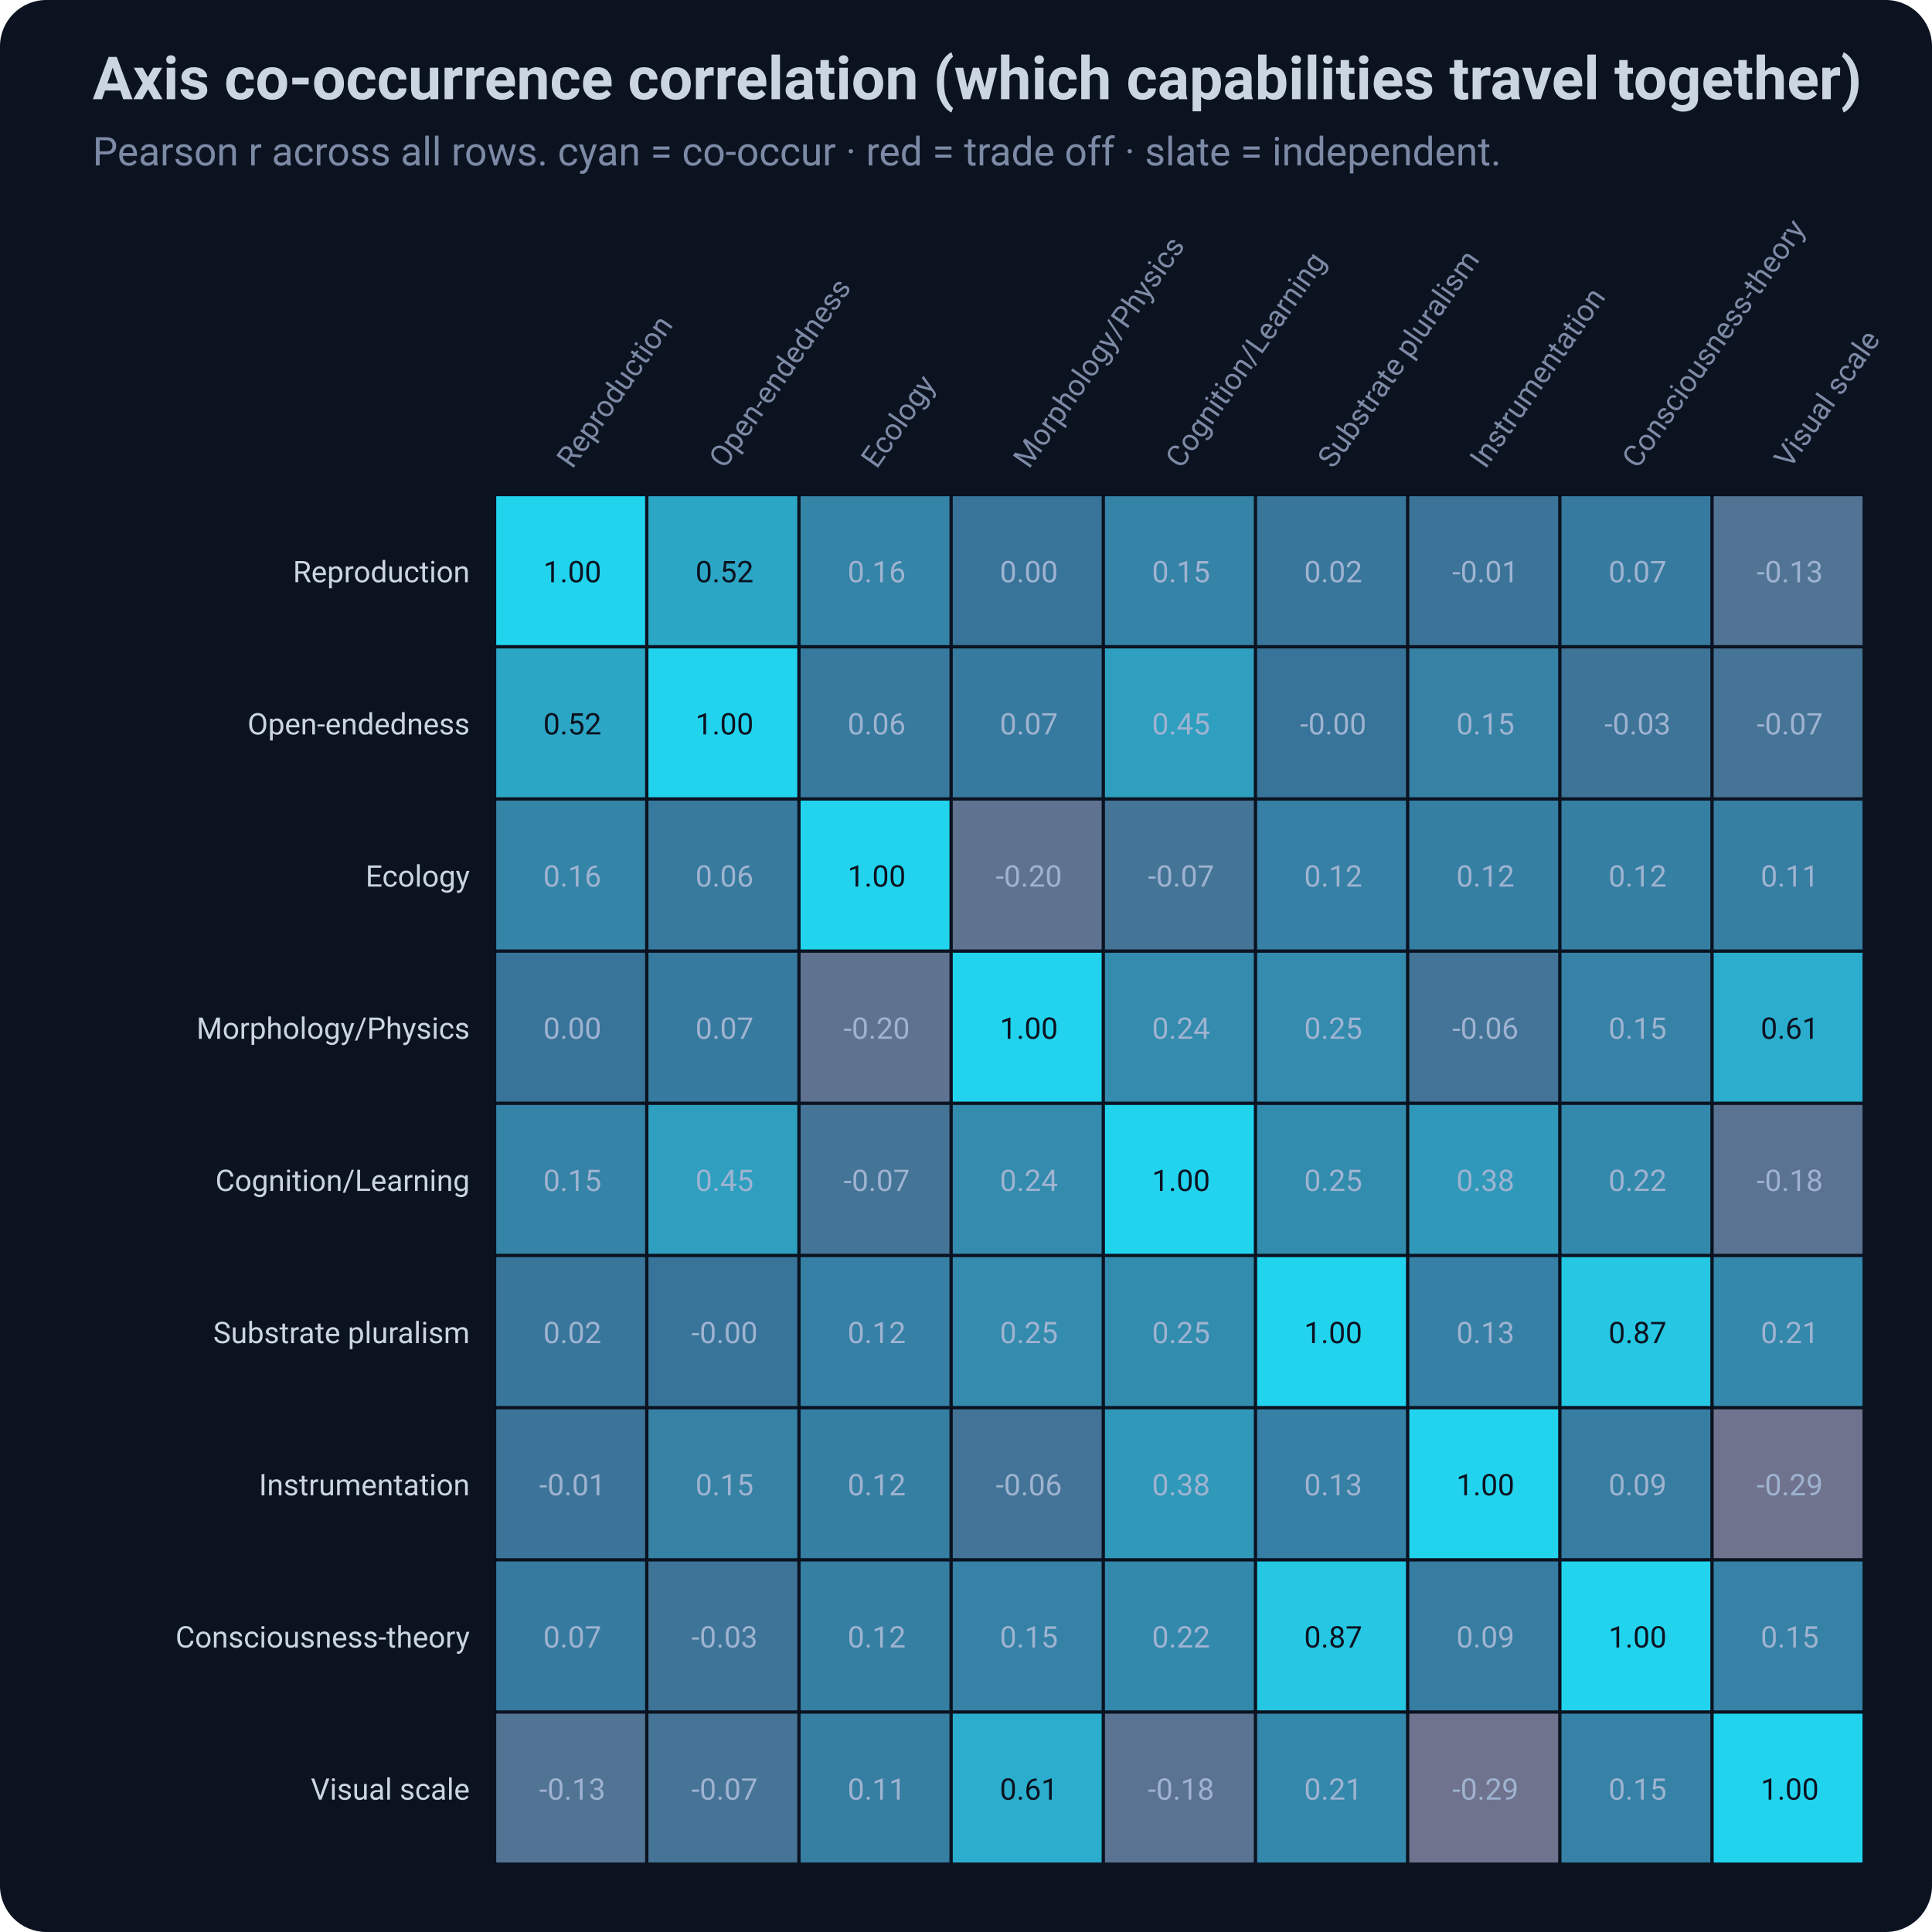
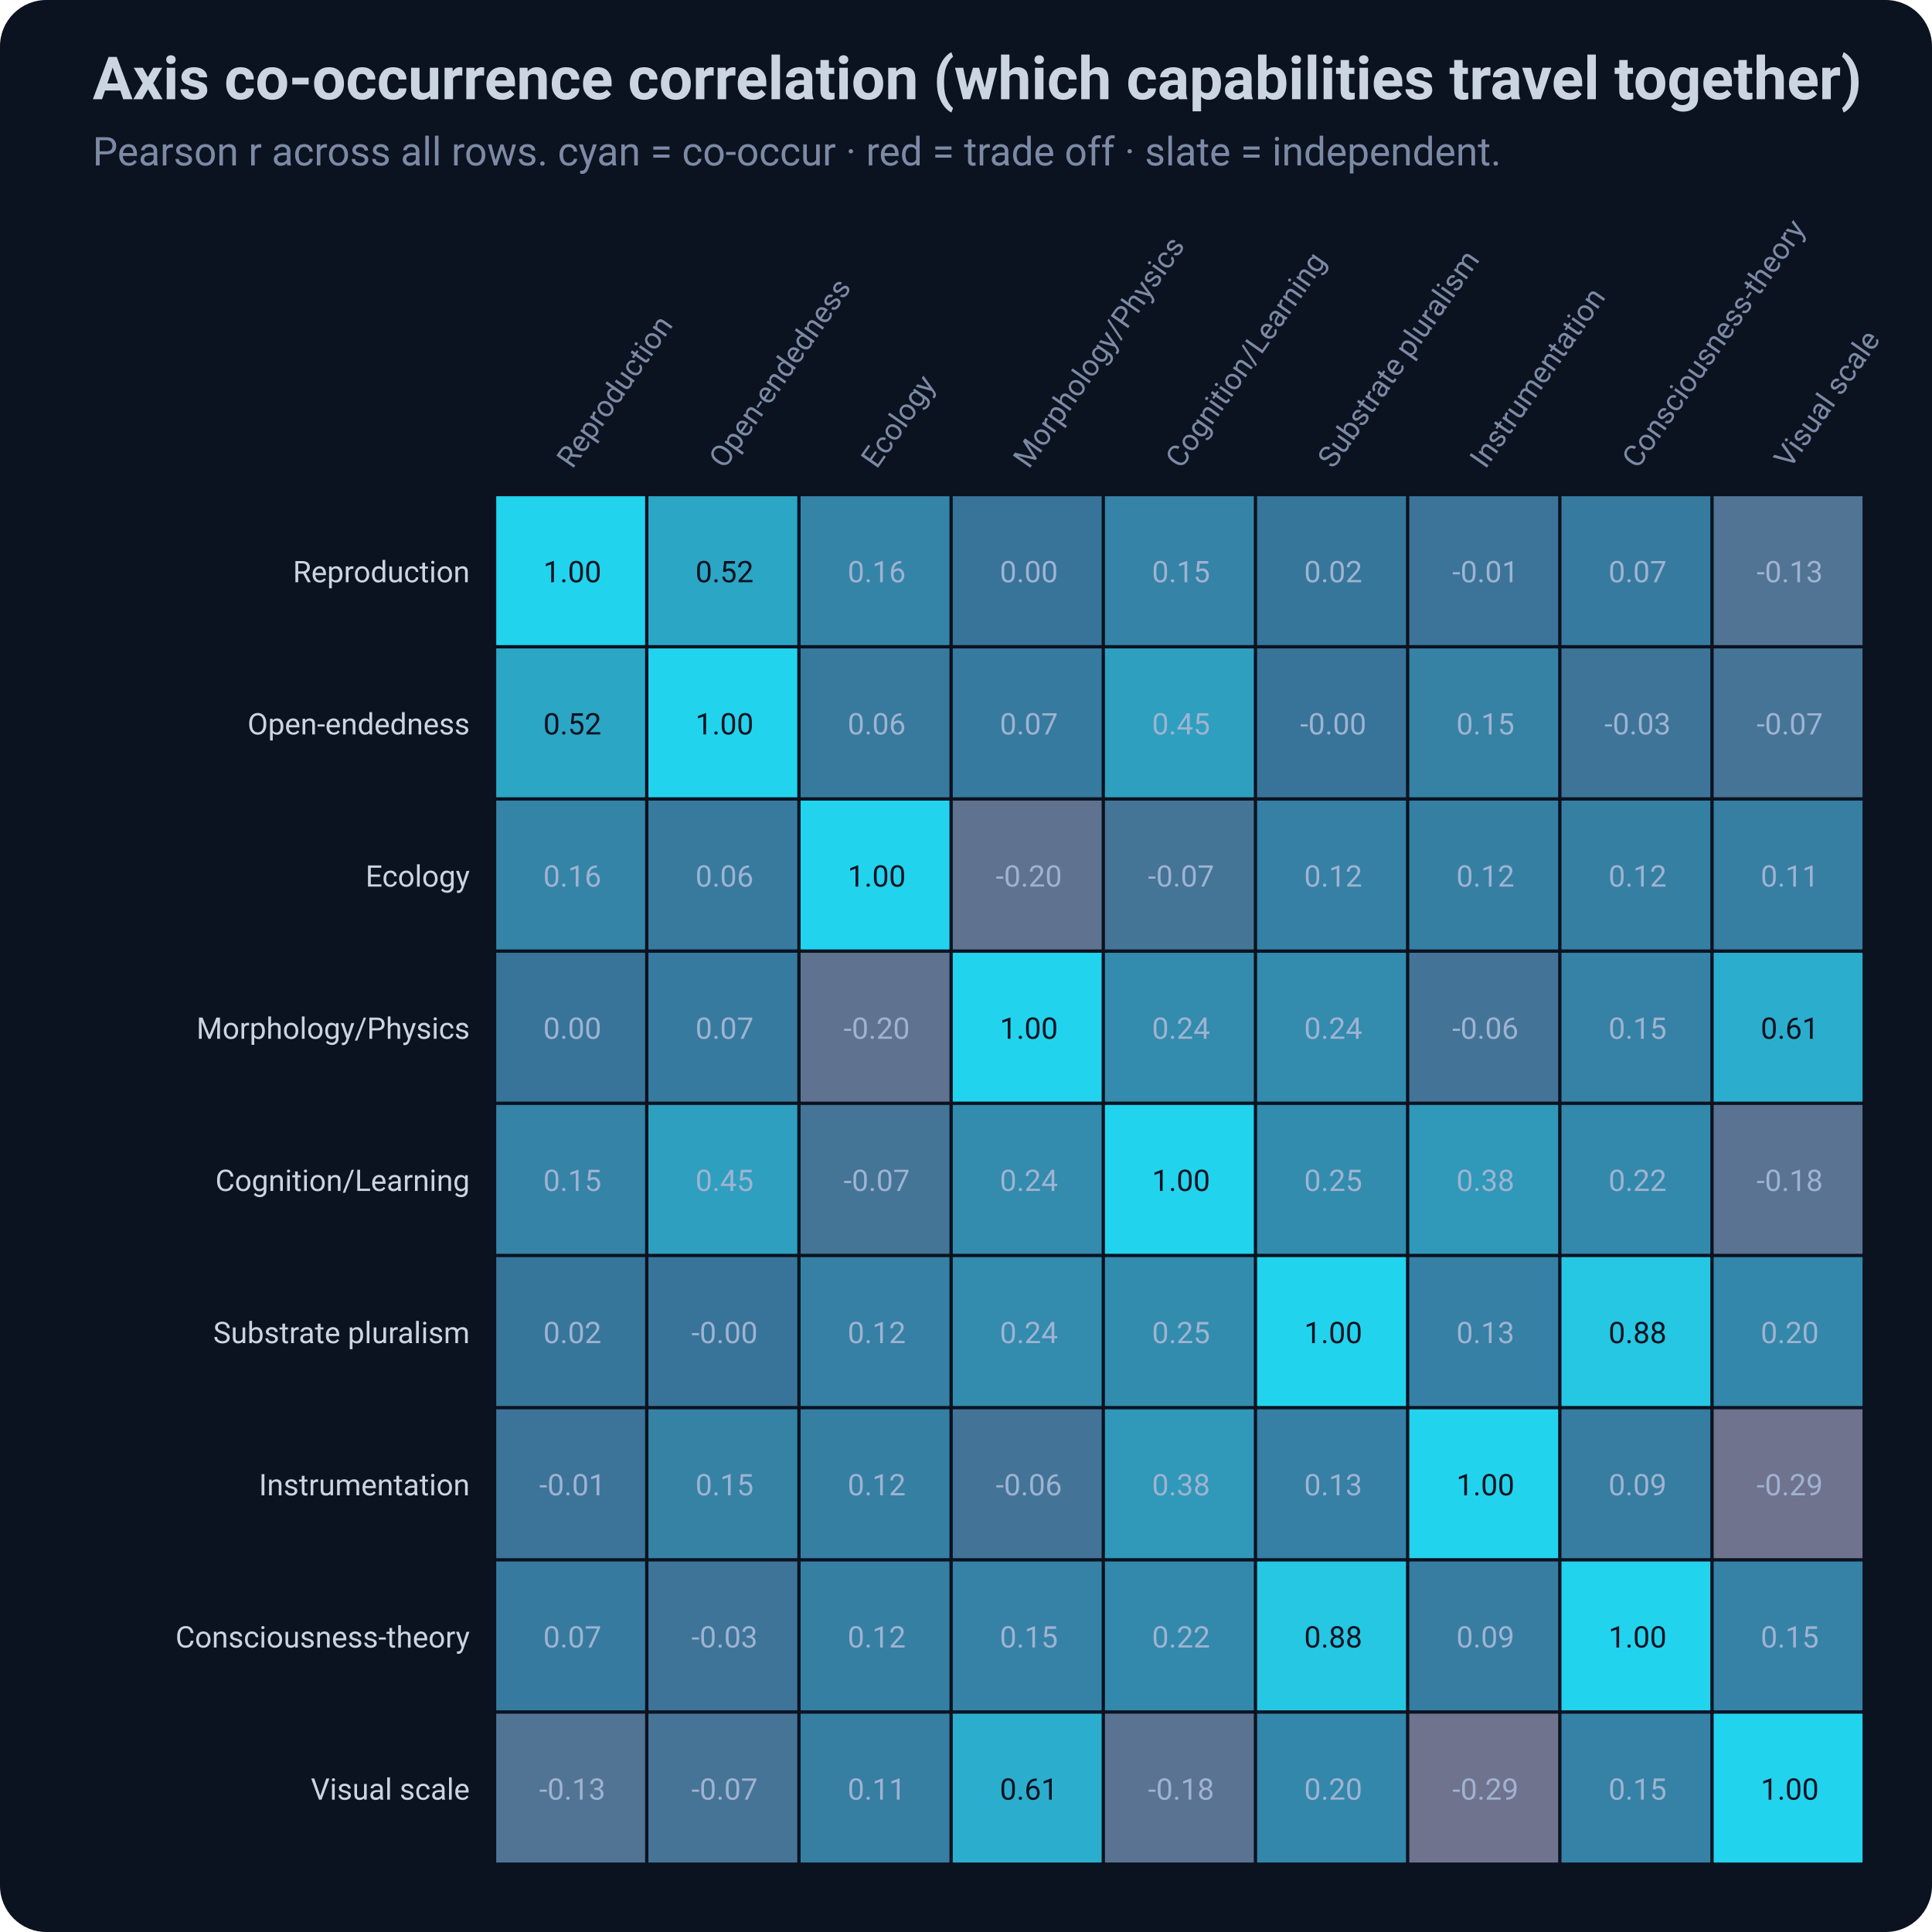
<svg xmlns="http://www.w3.org/2000/svg" viewBox="0 0 584 584" font-family="ui-sans-serif,system-ui,Segoe UI,Roboto,sans-serif" role="img" aria-label="Axis correlation">
  <rect width="584" height="584" rx="14" fill="#0b1220" />
  <text x="28" y="30" fill="#cbd5e1" font-size="18" font-weight="700">Axis co-occurrence correlation (which capabilities travel together)</text>
  <text x="28" y="50" fill="#7c8aa5" font-size="12">Pearson r across all rows. cyan = co-occur · red = trade off · slate = independent.</text>
  <text x="142" y="176" fill="#cbd5e1" font-size="9" text-anchor="end">Reproduction</text>
  <text x="173" y="142" fill="#7c8aa5" font-size="9" transform="rotate(-55 173 142)">Reproduction</text>
  <text x="142" y="222" fill="#cbd5e1" font-size="9" text-anchor="end">Open-endedness</text>
  <text x="219" y="142" fill="#7c8aa5" font-size="9" transform="rotate(-55 219 142)">Open-endedness</text>
  <text x="142" y="268" fill="#cbd5e1" font-size="9" text-anchor="end">Ecology</text>
  <text x="265" y="142" fill="#7c8aa5" font-size="9" transform="rotate(-55 265 142)">Ecology</text>
  <text x="142" y="314" fill="#cbd5e1" font-size="9" text-anchor="end">Morphology/Physics</text>
  <text x="311" y="142" fill="#7c8aa5" font-size="9" transform="rotate(-55 311 142)">Morphology/Physics</text>
  <text x="142" y="360" fill="#cbd5e1" font-size="9" text-anchor="end">Cognition/Learning</text>
  <text x="357" y="142" fill="#7c8aa5" font-size="9" transform="rotate(-55 357 142)">Cognition/Learning</text>
  <text x="142" y="406" fill="#cbd5e1" font-size="9" text-anchor="end">Substrate pluralism</text>
  <text x="403" y="142" fill="#7c8aa5" font-size="9" transform="rotate(-55 403 142)">Substrate pluralism</text>
  <text x="142" y="452" fill="#cbd5e1" font-size="9" text-anchor="end">Instrumentation</text>
  <text x="449" y="142" fill="#7c8aa5" font-size="9" transform="rotate(-55 449 142)">Instrumentation</text>
  <text x="142" y="498" fill="#cbd5e1" font-size="9" text-anchor="end">Consciousness-theory</text>
  <text x="495" y="142" fill="#7c8aa5" font-size="9" transform="rotate(-55 495 142)">Consciousness-theory</text>
  <text x="142" y="544" fill="#cbd5e1" font-size="9" text-anchor="end">Visual scale</text>
  <text x="541" y="142" fill="#7c8aa5" font-size="9" transform="rotate(-55 541 142)">Visual scale</text>
  <rect x="150" y="150" width="45" height="45" fill="rgb(34,211,238)" />
  <text x="173" y="176" fill="#0b1220" font-size="9" text-anchor="middle">1.00</text>
  <rect x="196" y="150" width="45" height="45" fill="rgb(44,166,197)" />
  <text x="219" y="176" fill="#0b1220" font-size="9" text-anchor="middle">0.52</text>
  <rect x="242" y="150" width="45" height="45" fill="rgb(52,132,167)" />
  <text x="265" y="176" fill="#9fb3d1" font-size="9" text-anchor="middle">0.16</text>
  <rect x="288" y="150" width="45" height="45" fill="rgb(56,116,153)" />
  <text x="311" y="176" fill="#9fb3d1" font-size="9" text-anchor="middle">0.00</text>
  <rect x="334" y="150" width="45" height="45" fill="rgb(53,131,166)" />
  <text x="357" y="176" fill="#9fb3d1" font-size="9" text-anchor="middle">0.15</text>
-   <rect x="380" y="150" width="45" height="45" fill="rgb(56,118,155)" />
+   <rect x="380" y="150" width="45" height="45" fill="rgb(55,118,155)" />
  <text x="403" y="176" fill="#9fb3d1" font-size="9" text-anchor="middle">0.02</text>
  <rect x="426" y="150" width="45" height="45" fill="rgb(59,116,152)" />
  <text x="449" y="176" fill="#9fb3d1" font-size="9" text-anchor="middle">-0.01</text>
  <rect x="472" y="150" width="45" height="45" fill="rgb(54,123,159)" />
  <text x="495" y="176" fill="#9fb3d1" font-size="9" text-anchor="middle">0.07</text>
  <rect x="518" y="150" width="45" height="45" fill="rgb(81,116,148)" />
  <text x="541" y="176" fill="#9fb3d1" font-size="9" text-anchor="middle">-0.13</text>
  <rect x="150" y="196" width="45" height="45" fill="rgb(44,166,197)" />
  <text x="173" y="222" fill="#0b1220" font-size="9" text-anchor="middle">0.52</text>
  <rect x="196" y="196" width="45" height="45" fill="rgb(34,211,238)" />
  <text x="219" y="222" fill="#0b1220" font-size="9" text-anchor="middle">1.00</text>
  <rect x="242" y="196" width="45" height="45" fill="rgb(55,122,158)" />
  <text x="265" y="222" fill="#9fb3d1" font-size="9" text-anchor="middle">0.06</text>
  <rect x="288" y="196" width="45" height="45" fill="rgb(55,122,159)" />
  <text x="311" y="222" fill="#9fb3d1" font-size="9" text-anchor="middle">0.07</text>
  <rect x="334" y="196" width="45" height="45" fill="rgb(46,159,191)" />
  <text x="357" y="222" fill="#9fb3d1" font-size="9" text-anchor="middle">0.45</text>
  <rect x="380" y="196" width="45" height="45" fill="rgb(56,116,153)" />
  <text x="403" y="222" fill="#9fb3d1" font-size="9" text-anchor="middle">-0.00</text>
  <rect x="426" y="196" width="45" height="45" fill="rgb(53,130,165)" />
  <text x="449" y="222" fill="#9fb3d1" font-size="9" text-anchor="middle">0.15</text>
  <rect x="472" y="196" width="45" height="45" fill="rgb(61,116,152)" />
  <text x="495" y="222" fill="#9fb3d1" font-size="9" text-anchor="middle">-0.03</text>
  <rect x="518" y="196" width="45" height="45" fill="rgb(70,116,150)" />
  <text x="541" y="222" fill="#9fb3d1" font-size="9" text-anchor="middle">-0.07</text>
  <rect x="150" y="242" width="45" height="45" fill="rgb(52,132,167)" />
  <text x="173" y="268" fill="#9fb3d1" font-size="9" text-anchor="middle">0.16</text>
  <rect x="196" y="242" width="45" height="45" fill="rgb(55,122,158)" />
  <text x="219" y="268" fill="#9fb3d1" font-size="9" text-anchor="middle">0.06</text>
  <rect x="242" y="242" width="45" height="45" fill="rgb(34,211,238)" />
  <text x="265" y="268" fill="#0b1220" font-size="9" text-anchor="middle">1.00</text>
  <rect x="288" y="242" width="45" height="45" fill="rgb(95,115,145)" />
  <text x="311" y="268" fill="#9fb3d1" font-size="9" text-anchor="middle">-0.20</text>
  <rect x="334" y="242" width="45" height="45" fill="rgb(68,116,150)" />
  <text x="357" y="268" fill="#9fb3d1" font-size="9" text-anchor="middle">-0.07</text>
  <rect x="380" y="242" width="45" height="45" fill="rgb(53,128,164)" />
  <text x="403" y="268" fill="#9fb3d1" font-size="9" text-anchor="middle">0.12</text>
  <rect x="426" y="242" width="45" height="45" fill="rgb(53,127,163)" />
  <text x="449" y="268" fill="#9fb3d1" font-size="9" text-anchor="middle">0.12</text>
  <rect x="472" y="242" width="45" height="45" fill="rgb(53,127,163)" />
  <text x="495" y="268" fill="#9fb3d1" font-size="9" text-anchor="middle">0.12</text>
  <rect x="518" y="242" width="45" height="45" fill="rgb(54,126,162)" />
  <text x="541" y="268" fill="#9fb3d1" font-size="9" text-anchor="middle">0.11</text>
  <rect x="150" y="288" width="45" height="45" fill="rgb(56,116,153)" />
  <text x="173" y="314" fill="#9fb3d1" font-size="9" text-anchor="middle">0.00</text>
  <rect x="196" y="288" width="45" height="45" fill="rgb(55,122,159)" />
  <text x="219" y="314" fill="#9fb3d1" font-size="9" text-anchor="middle">0.07</text>
  <rect x="242" y="288" width="45" height="45" fill="rgb(95,115,145)" />
  <text x="265" y="314" fill="#9fb3d1" font-size="9" text-anchor="middle">-0.20</text>
  <rect x="288" y="288" width="45" height="45" fill="rgb(34,211,238)" />
  <text x="311" y="314" fill="#0b1220" font-size="9" text-anchor="middle">1.00</text>
  <rect x="334" y="288" width="45" height="45" fill="rgb(51,139,173)" />
  <text x="357" y="314" fill="#9fb3d1" font-size="9" text-anchor="middle">0.24</text>
  <rect x="380" y="288" width="45" height="45" fill="rgb(51,139,174)" />
-   <text x="403" y="314" fill="#9fb3d1" font-size="9" text-anchor="middle">0.25</text>
+   <text x="403" y="314" fill="#9fb3d1" font-size="9" text-anchor="middle">0.24</text>
  <rect x="426" y="288" width="45" height="45" fill="rgb(67,116,151)" />
  <text x="449" y="314" fill="#9fb3d1" font-size="9" text-anchor="middle">-0.06</text>
  <rect x="472" y="288" width="45" height="45" fill="rgb(53,130,166)" />
  <text x="495" y="314" fill="#9fb3d1" font-size="9" text-anchor="middle">0.15</text>
  <rect x="518" y="288" width="45" height="45" fill="rgb(43,174,205)" />
  <text x="541" y="314" fill="#0b1220" font-size="9" text-anchor="middle">0.61</text>
  <rect x="150" y="334" width="45" height="45" fill="rgb(53,131,166)" />
  <text x="173" y="360" fill="#9fb3d1" font-size="9" text-anchor="middle">0.15</text>
  <rect x="196" y="334" width="45" height="45" fill="rgb(46,159,191)" />
  <text x="219" y="360" fill="#9fb3d1" font-size="9" text-anchor="middle">0.45</text>
  <rect x="242" y="334" width="45" height="45" fill="rgb(68,116,150)" />
  <text x="265" y="360" fill="#9fb3d1" font-size="9" text-anchor="middle">-0.07</text>
  <rect x="288" y="334" width="45" height="45" fill="rgb(51,139,173)" />
  <text x="311" y="360" fill="#9fb3d1" font-size="9" text-anchor="middle">0.24</text>
  <rect x="334" y="334" width="45" height="45" fill="rgb(34,211,238)" />
  <text x="357" y="360" fill="#0b1220" font-size="9" text-anchor="middle">1.00</text>
  <rect x="380" y="334" width="45" height="45" fill="rgb(50,140,174)" />
  <text x="403" y="360" fill="#9fb3d1" font-size="9" text-anchor="middle">0.25</text>
  <rect x="426" y="334" width="45" height="45" fill="rgb(48,152,185)" />
  <text x="449" y="360" fill="#9fb3d1" font-size="9" text-anchor="middle">0.38</text>
  <rect x="472" y="334" width="45" height="45" fill="rgb(51,137,171)" />
  <text x="495" y="360" fill="#9fb3d1" font-size="9" text-anchor="middle">0.22</text>
  <rect x="518" y="334" width="45" height="45" fill="rgb(91,115,146)" />
  <text x="541" y="360" fill="#9fb3d1" font-size="9" text-anchor="middle">-0.18</text>
-   <rect x="150" y="380" width="45" height="45" fill="rgb(56,118,155)" />
+   <rect x="150" y="380" width="45" height="45" fill="rgb(55,118,155)" />
  <text x="173" y="406" fill="#9fb3d1" font-size="9" text-anchor="middle">0.02</text>
  <rect x="196" y="380" width="45" height="45" fill="rgb(56,116,153)" />
  <text x="219" y="406" fill="#9fb3d1" font-size="9" text-anchor="middle">-0.00</text>
  <rect x="242" y="380" width="45" height="45" fill="rgb(53,128,164)" />
  <text x="265" y="406" fill="#9fb3d1" font-size="9" text-anchor="middle">0.12</text>
  <rect x="288" y="380" width="45" height="45" fill="rgb(51,139,174)" />
-   <text x="311" y="406" fill="#9fb3d1" font-size="9" text-anchor="middle">0.25</text>
+   <text x="311" y="406" fill="#9fb3d1" font-size="9" text-anchor="middle">0.24</text>
  <rect x="334" y="380" width="45" height="45" fill="rgb(50,140,174)" />
  <text x="357" y="406" fill="#9fb3d1" font-size="9" text-anchor="middle">0.25</text>
  <rect x="380" y="380" width="45" height="45" fill="rgb(34,211,238)" />
  <text x="403" y="406" fill="#0b1220" font-size="9" text-anchor="middle">1.00</text>
  <rect x="426" y="380" width="45" height="45" fill="rgb(53,128,164)" />
  <text x="449" y="406" fill="#9fb3d1" font-size="9" text-anchor="middle">0.13</text>
  <rect x="472" y="380" width="45" height="45" fill="rgb(37,199,227)" />
-   <text x="495" y="406" fill="#0b1220" font-size="9" text-anchor="middle">0.87</text>
-   <rect x="518" y="380" width="45" height="45" fill="rgb(51,136,171)" />
-   <text x="541" y="406" fill="#9fb3d1" font-size="9" text-anchor="middle">0.21</text>
+   <text x="495" y="406" fill="#0b1220" font-size="9" text-anchor="middle">0.88</text>
+   <rect x="518" y="380" width="45" height="45" fill="rgb(51,135,170)" />
+   <text x="541" y="406" fill="#9fb3d1" font-size="9" text-anchor="middle">0.20</text>
  <rect x="150" y="426" width="45" height="45" fill="rgb(59,116,152)" />
  <text x="173" y="452" fill="#9fb3d1" font-size="9" text-anchor="middle">-0.01</text>
  <rect x="196" y="426" width="45" height="45" fill="rgb(53,130,165)" />
  <text x="219" y="452" fill="#9fb3d1" font-size="9" text-anchor="middle">0.15</text>
  <rect x="242" y="426" width="45" height="45" fill="rgb(53,127,163)" />
  <text x="265" y="452" fill="#9fb3d1" font-size="9" text-anchor="middle">0.12</text>
  <rect x="288" y="426" width="45" height="45" fill="rgb(67,116,151)" />
  <text x="311" y="452" fill="#9fb3d1" font-size="9" text-anchor="middle">-0.06</text>
  <rect x="334" y="426" width="45" height="45" fill="rgb(48,152,185)" />
  <text x="357" y="452" fill="#9fb3d1" font-size="9" text-anchor="middle">0.38</text>
  <rect x="380" y="426" width="45" height="45" fill="rgb(53,128,164)" />
  <text x="403" y="452" fill="#9fb3d1" font-size="9" text-anchor="middle">0.13</text>
  <rect x="426" y="426" width="45" height="45" fill="rgb(34,211,238)" />
  <text x="449" y="452" fill="#0b1220" font-size="9" text-anchor="middle">1.00</text>
  <rect x="472" y="426" width="45" height="45" fill="rgb(54,125,161)" />
  <text x="495" y="452" fill="#9fb3d1" font-size="9" text-anchor="middle">0.09</text>
  <rect x="518" y="426" width="45" height="45" fill="rgb(112,115,141)" />
  <text x="541" y="452" fill="#9fb3d1" font-size="9" text-anchor="middle">-0.29</text>
  <rect x="150" y="472" width="45" height="45" fill="rgb(54,123,159)" />
  <text x="173" y="498" fill="#9fb3d1" font-size="9" text-anchor="middle">0.07</text>
  <rect x="196" y="472" width="45" height="45" fill="rgb(61,116,152)" />
  <text x="219" y="498" fill="#9fb3d1" font-size="9" text-anchor="middle">-0.03</text>
  <rect x="242" y="472" width="45" height="45" fill="rgb(53,127,163)" />
  <text x="265" y="498" fill="#9fb3d1" font-size="9" text-anchor="middle">0.12</text>
  <rect x="288" y="472" width="45" height="45" fill="rgb(53,130,166)" />
  <text x="311" y="498" fill="#9fb3d1" font-size="9" text-anchor="middle">0.15</text>
  <rect x="334" y="472" width="45" height="45" fill="rgb(51,137,171)" />
  <text x="357" y="498" fill="#9fb3d1" font-size="9" text-anchor="middle">0.22</text>
  <rect x="380" y="472" width="45" height="45" fill="rgb(37,199,227)" />
-   <text x="403" y="498" fill="#0b1220" font-size="9" text-anchor="middle">0.87</text>
+   <text x="403" y="498" fill="#0b1220" font-size="9" text-anchor="middle">0.88</text>
  <rect x="426" y="472" width="45" height="45" fill="rgb(54,125,161)" />
  <text x="449" y="498" fill="#9fb3d1" font-size="9" text-anchor="middle">0.09</text>
  <rect x="472" y="472" width="45" height="45" fill="rgb(34,211,238)" />
  <text x="495" y="498" fill="#0b1220" font-size="9" text-anchor="middle">1.00</text>
  <rect x="518" y="472" width="45" height="45" fill="rgb(53,130,166)" />
  <text x="541" y="498" fill="#9fb3d1" font-size="9" text-anchor="middle">0.15</text>
  <rect x="150" y="518" width="45" height="45" fill="rgb(81,116,148)" />
  <text x="173" y="544" fill="#9fb3d1" font-size="9" text-anchor="middle">-0.13</text>
  <rect x="196" y="518" width="45" height="45" fill="rgb(70,116,150)" />
  <text x="219" y="544" fill="#9fb3d1" font-size="9" text-anchor="middle">-0.07</text>
  <rect x="242" y="518" width="45" height="45" fill="rgb(54,126,162)" />
  <text x="265" y="544" fill="#9fb3d1" font-size="9" text-anchor="middle">0.11</text>
  <rect x="288" y="518" width="45" height="45" fill="rgb(43,174,205)" />
  <text x="311" y="544" fill="#0b1220" font-size="9" text-anchor="middle">0.61</text>
  <rect x="334" y="518" width="45" height="45" fill="rgb(91,115,146)" />
  <text x="357" y="544" fill="#9fb3d1" font-size="9" text-anchor="middle">-0.18</text>
-   <rect x="380" y="518" width="45" height="45" fill="rgb(51,136,171)" />
-   <text x="403" y="544" fill="#9fb3d1" font-size="9" text-anchor="middle">0.21</text>
+   <rect x="380" y="518" width="45" height="45" fill="rgb(51,135,170)" />
+   <text x="403" y="544" fill="#9fb3d1" font-size="9" text-anchor="middle">0.20</text>
  <rect x="426" y="518" width="45" height="45" fill="rgb(112,115,141)" />
  <text x="449" y="544" fill="#9fb3d1" font-size="9" text-anchor="middle">-0.29</text>
  <rect x="472" y="518" width="45" height="45" fill="rgb(53,130,166)" />
  <text x="495" y="544" fill="#9fb3d1" font-size="9" text-anchor="middle">0.15</text>
  <rect x="518" y="518" width="45" height="45" fill="rgb(34,211,238)" />
  <text x="541" y="544" fill="#0b1220" font-size="9" text-anchor="middle">1.00</text>
</svg>
